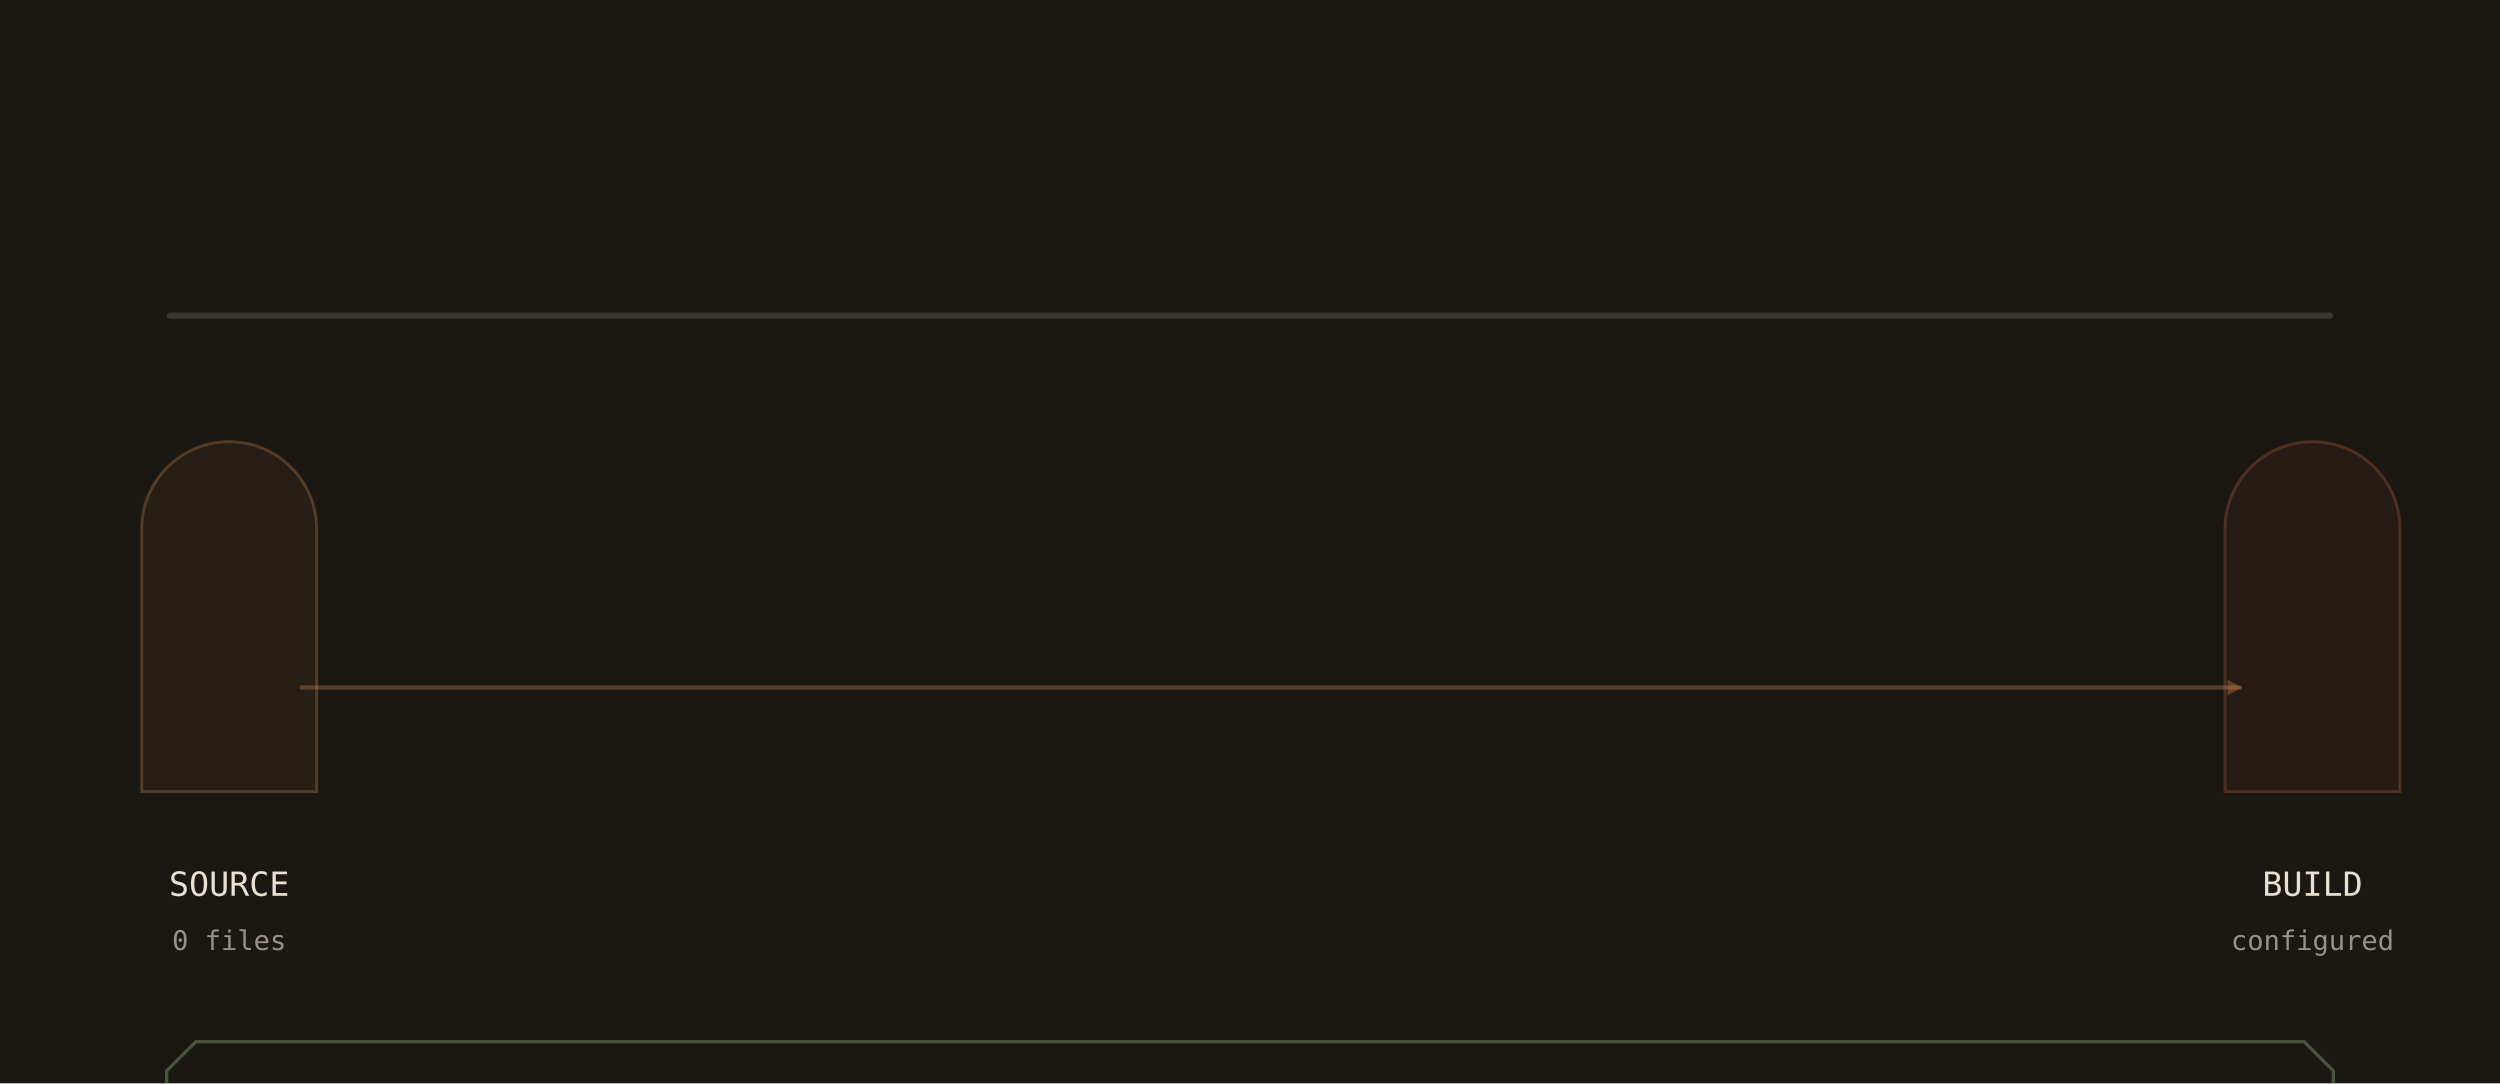
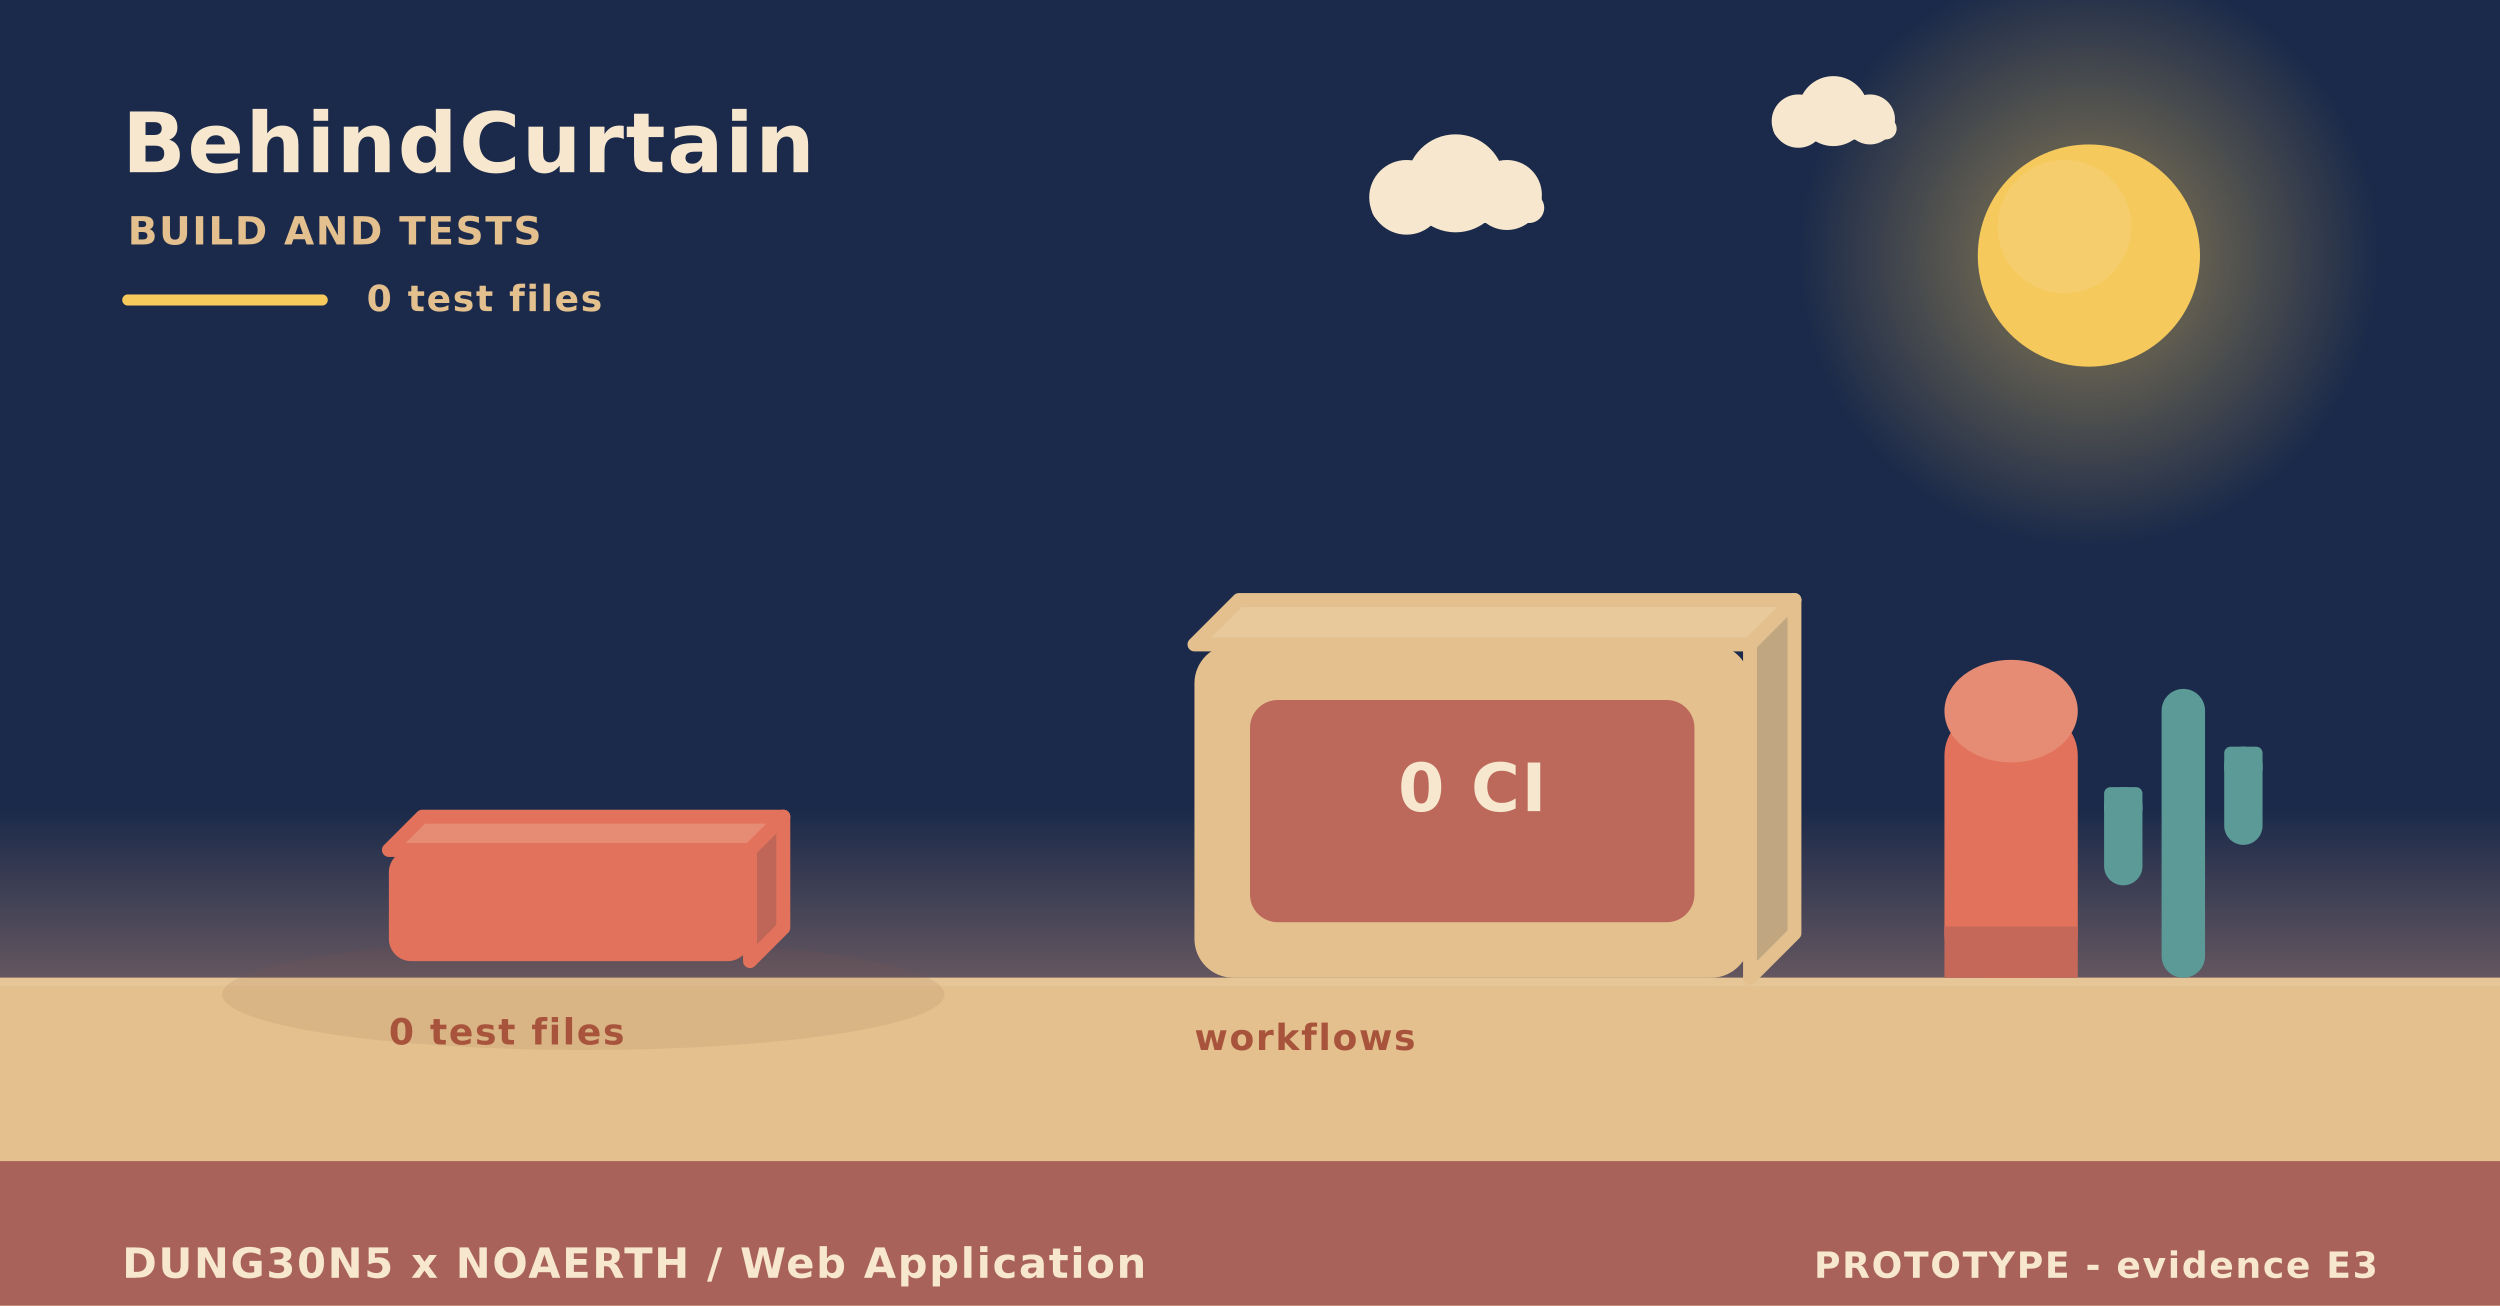
- <svg xmlns="http://www.w3.org/2000/svg" viewBox="0 0 1200 520" width="1200" height="520" role="img" aria-label="BehindCurtain build evidence">
-   <rect width="1200" height="520" fill="#1b1712" />
-   <defs>
-     <linearGradient id="gb" x1="0" y1="0" x2="1" y2="1">
-       <stop offset="0%" stop-color="#f4a261" />
-       <stop offset="100%" stop-color="#e76f51" />
-     </linearGradient>
-   </defs>
-   <rect x="80.00" y="150.00" width="1040.00" height="3.00" rx="2.00" fill="rgba(253,246,233,0.140)" opacity="1.00" />
-   <path d="M68.00,380.00 L68.00,254.00 A42.00,42.00 0 0 1 152.00,254.00 L152.00,380.00 Z" fill="rgba(244,162,97,0.100)" opacity="0.55" stroke="rgba(244,162,97,0.450)" stroke-width="1.4" />
-   <polygon points="-192.26,189.00 -136.83,221.00 -136.83,157.00 -192.26,125.00" fill="#506748" opacity="0.95" />
-   <polygon points="-247.68,221.00 -192.26,253.00 -192.26,189.00 -247.68,157.00" fill="#b4573f" opacity="0.95" />
-   <polygon points="-192.26,125.00 -136.83,157.00 -192.26,189.00 -247.68,157.00" fill="#f4a261" opacity="0.95" />
-   <text x="110" y="430" font-family="ui-monospace,Menlo,monospace" font-size="16" fill="rgba(253,246,233,0.900)" text-anchor="middle">SOURCE</text>
-   <text x="110" y="456" font-family="ui-monospace,Menlo,monospace" font-size="13" fill="rgba(253,246,233,0.550)" text-anchor="middle">0 files</text>
-   <path d="M1068.00,380.00 L1068.00,254.00 A42.00,42.00 0 0 1 1152.00,254.00 L1152.00,380.00 Z" fill="rgba(231,111,81,0.100)" opacity="0.55" stroke="rgba(231,111,81,0.450)" stroke-width="1.4" />
-   <polygon points="673.77,689.00 729.19,721.00 729.19,657.00 673.77,625.00" fill="#506748" opacity="0.95" />
-   <polygon points="618.34,721.00 673.77,753.00 673.77,689.00 618.34,657.00" fill="#b4573f" opacity="0.95" />
-   <polygon points="673.77,625.00 729.19,657.00 673.77,689.00 618.34,657.00" fill="#e76f51" opacity="0.95" />
-   <text x="1110" y="430" font-family="ui-monospace,Menlo,monospace" font-size="16" fill="rgba(253,246,233,0.900)" text-anchor="middle">BUILD</text>
-   <text x="1110" y="456" font-family="ui-monospace,Menlo,monospace" font-size="13" fill="rgba(253,246,233,0.550)" text-anchor="middle">configured</text>
-   <line x1="144.00" y1="330.00" x2="1076.00" y2="330.00" stroke="rgba(244,162,97,0.500)" stroke-width="2.00" opacity="0.55" />
-   <polygon points="1076.00,330.00 1069.20,326.20 1069.20,333.80" fill="rgba(244,162,97,0.500)" opacity="0.55" />
-   <path d="M94.00,500.00 H1106.00 L1120.00,514.00 V546.00 L1106.00,560.00 H94.00 L80.00,546.00 V514.00 Z" fill="none" stroke="rgba(138,177,125,0.500)" stroke-width="1.60" opacity="0.80" />
-   <text x="600" y="536" font-family="ui-monospace,Menlo,monospace" font-size="16" fill="rgba(138,177,125,0.950)" text-anchor="middle">no test suite present in this repository — shown as measured, not implied</text>
+ <svg xmlns="http://www.w3.org/2000/svg" width="900" height="470" viewBox="0 0 900 470" role="img" aria-label="BehindCurtain - how it is verified">
+   <linearGradient id="skyb" x1="0" y1="0" x2="0" y2="1">
+     <stop offset="0" stop-color="#1b2a4a" />
+     <stop offset="0.62" stop-color="#1b2a4a" />
+     <stop offset="1" stop-color="#f3ad8a" />
+   </linearGradient>
+   <rect width="900" height="470" fill="url(#skyb)" />
+   <radialGradient id="sunb">
+     <stop offset="0.35" stop-color="#f5c95c" stop-opacity="0.34" />
+     <stop offset="1" stop-color="#f5c95c" stop-opacity="0" />
+   </radialGradient>
+   <circle cx="752" cy="92" r="104" fill="url(#sunb)" />
+   <circle cx="752" cy="92" r="40" fill="#f5c95c" />
+   <circle cx="743.2" cy="81.6" r="24" fill="#f5d27e" opacity="0.5" />
+   <g>
+     <circle cx="524" cy="66" r="17.64" fill="#f6e7ce" />
+     <circle cx="506.36" cy="71.04" r="13.44" fill="#f6e7ce" />
+     <circle cx="542.48" cy="70.2" r="12.6" fill="#f6e7ce" />
+     <rect x="493.76" y="69.36" width="62.16" height="10.92" rx="5.46" fill="#f6e7ce" />
+   </g>
+   <g>
+     <circle cx="660" cy="40" r="12.6" fill="#f6e7ce" />
+     <circle cx="647.4" cy="43.6" r="9.6" fill="#f6e7ce" />
+     <circle cx="673.2" cy="43" r="9" fill="#f6e7ce" />
+     <rect x="638.4" y="42.4" width="44.4" height="7.8" rx="3.9" fill="#f6e7ce" />
+   </g>
+   <rect x="0" y="352" width="900" height="118" fill="#e3c08d" />
+   <rect x="0" y="352" width="900" height="3" fill="#e6c596" />
+   <text x="44" y="62" font-family="Verdana,DejaVu Sans,sans-serif" font-size="30" font-weight="700" letter-spacing="0.6" fill="#f6e7ce" text-anchor="start">BehindCurtain</text>
+   <text x="46" y="88" font-family="Verdana,DejaVu Sans,sans-serif" font-size="14" font-weight="700" letter-spacing="0.6" fill="#e3c08d" text-anchor="start">BUILD AND TESTS</text>
+   <rect x="44" y="106" width="74" height="4" rx="2" fill="#f5c95c" />
+   <text x="132" y="112" font-family="Verdana,DejaVu Sans,sans-serif" font-size="13" font-weight="700" letter-spacing="0.6" fill="#e3c08d" text-anchor="start">0 test files</text>
+   <ellipse cx="210" cy="358" rx="130" ry="20" fill="rgba(138,90,68,0.11)" />
+   <path d="M140,306 L270,306 L282,294 L152,294 Z" fill="#e68c74" stroke="#e2725b" stroke-width="5" stroke-linejoin="round" />
+   <path d="M270,306 L282,294 L282,334 L270,346 Z" fill="#c06658" stroke="#e2725b" stroke-width="5" stroke-linejoin="round" />
+   <rect x="140" y="306" width="130" height="40" rx="8" fill="#e2725b" />
+   <text x="140" y="376" font-family="Verdana,DejaVu Sans,sans-serif" font-size="13" font-weight="700" letter-spacing="0.6" fill="#a8543c" text-anchor="start">0 test files</text>
+   <path d="M430,232 L630,232 L646,216 L446,216 Z" fill="#e7c99b" stroke="#e3c08d" stroke-width="5" stroke-linejoin="round" />
+   <path d="M630,232 L646,216 L646,336 L630,352 Z" fill="#c1a682" stroke="#e3c08d" stroke-width="5" stroke-linejoin="round" />
+   <rect x="430" y="232" width="200" height="120" rx="14" fill="#e3c08d" />
+   <rect x="450" y="252" width="160" height="80" rx="10" fill="#ba6458" opacity="0.94" />
+   <text x="530" y="292" font-family="Verdana,DejaVu Sans,sans-serif" font-size="24" font-weight="700" letter-spacing="0.6" fill="#f6e7ce" text-anchor="middle">0 CI</text>
+   <text x="430" y="378" font-family="Verdana,DejaVu Sans,sans-serif" font-size="13" font-weight="700" letter-spacing="0.6" fill="#a8543c" text-anchor="start">workflows</text>
+   <rect x="700" y="256" width="48" height="96" rx="16" fill="#e2725b" />
+   <ellipse cx="724" cy="256" rx="24" ry="18.46" fill="#e68c74" />
+   <rect x="700" y="333.54" width="48" height="18.46" fill="#c66859" />
+   <rect x="778.18" y="248" width="15.64" height="104" rx="7.82" fill="#5b9a97" />
+   <rect x="757.48" y="283.36" width="13.8" height="35.36" rx="6.9" fill="#5b9a97" />
+   <rect x="757.48" y="283.36" width="13.8" height="10.4" rx="2.3" fill="#5b9a97" />
+   <rect x="800.72" y="268.8" width="13.8" height="35.36" rx="6.9" fill="#5b9a97" />
+   <rect x="800.72" y="268.8" width="13.8" height="10.4" rx="2.3" fill="#5b9a97" />
+   <rect x="0" y="418" width="900" height="52" rx="0" fill="#a65c56" opacity="0.94" />
+   <text x="44" y="460" font-family="Verdana,DejaVu Sans,sans-serif" font-size="15" font-weight="700" letter-spacing="0.6" fill="#f6e7ce" text-anchor="start">DUNG30N5 x NOAERTH  /  Web Application</text>
+   <text x="856" y="460" font-family="Verdana,DejaVu Sans,sans-serif" font-size="13" font-weight="700" letter-spacing="0.6" fill="#f6e7ce" text-anchor="end">PROTOTYPE  -  evidence E3</text>
</svg>
